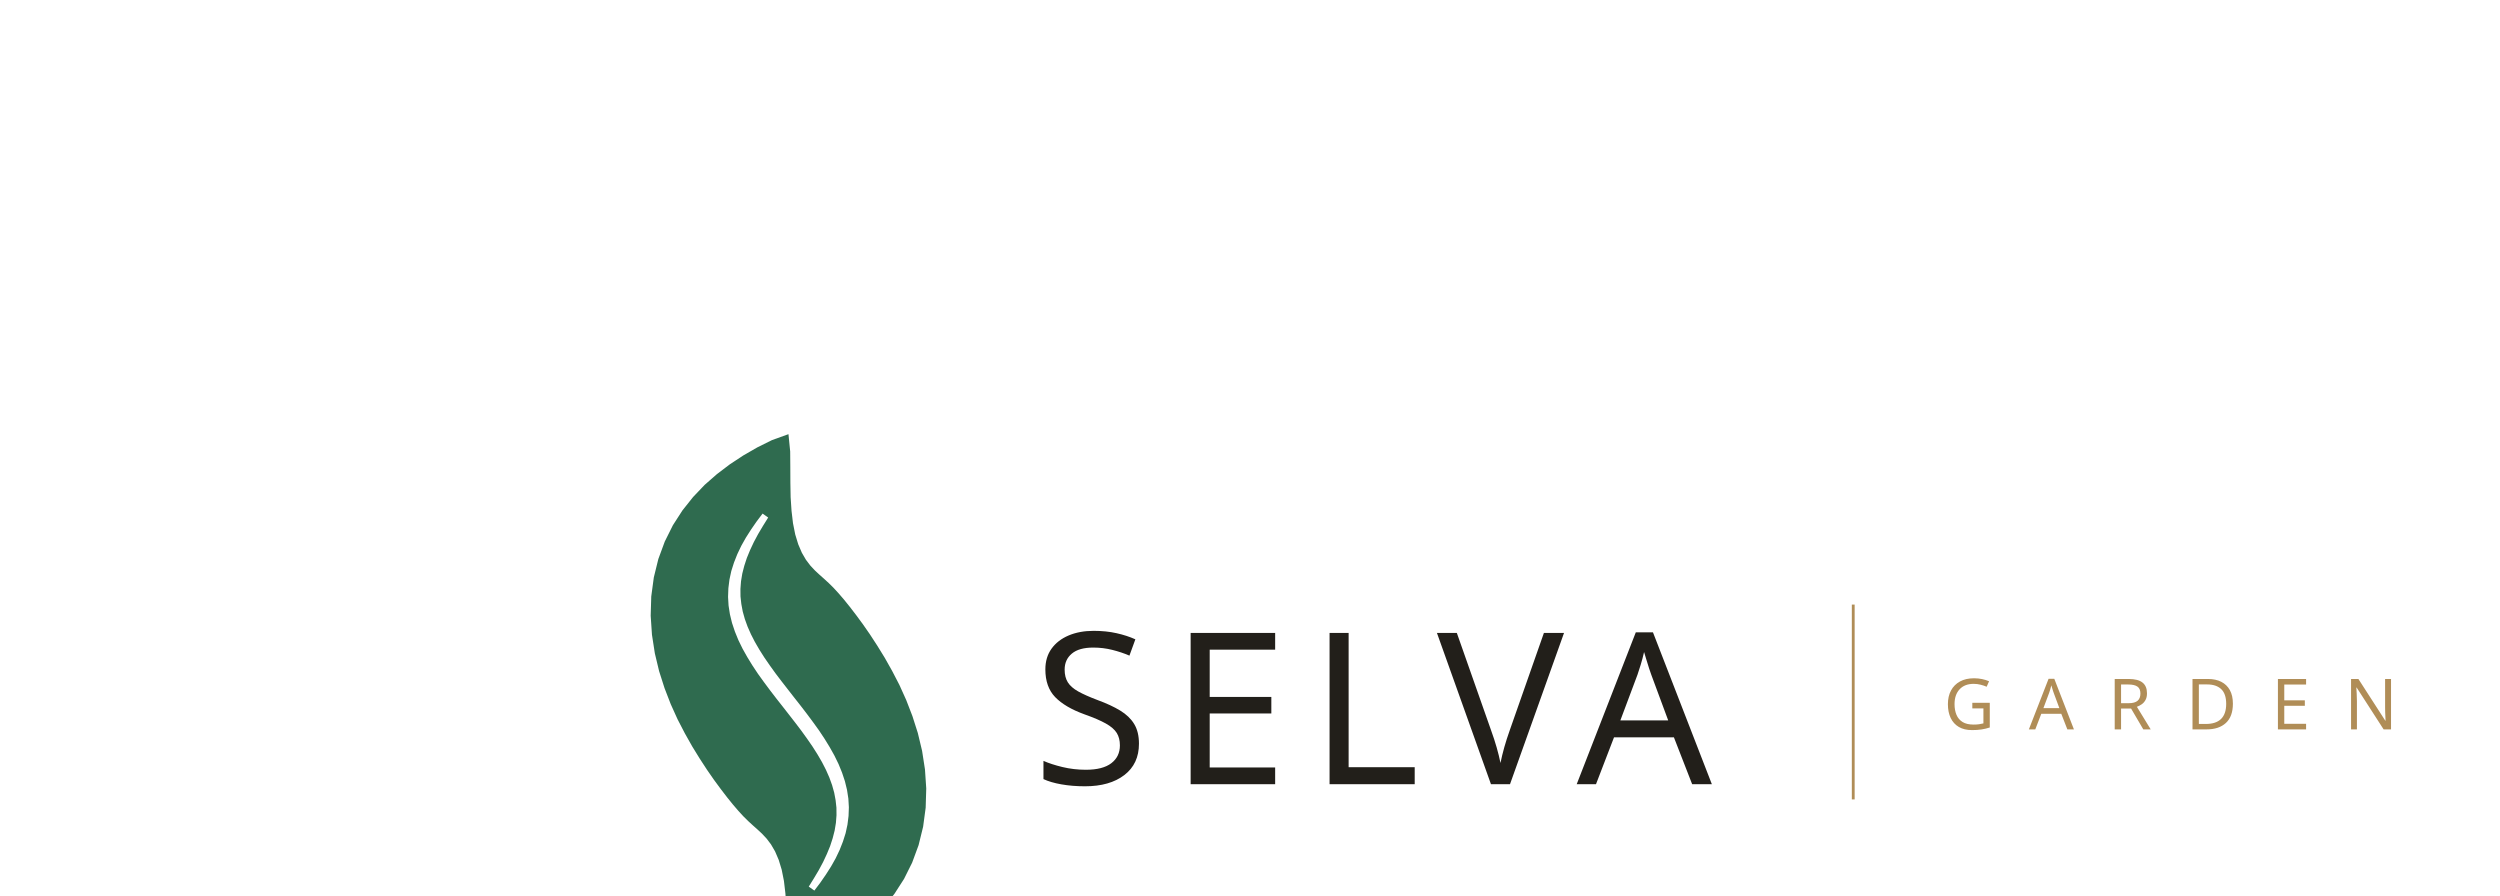
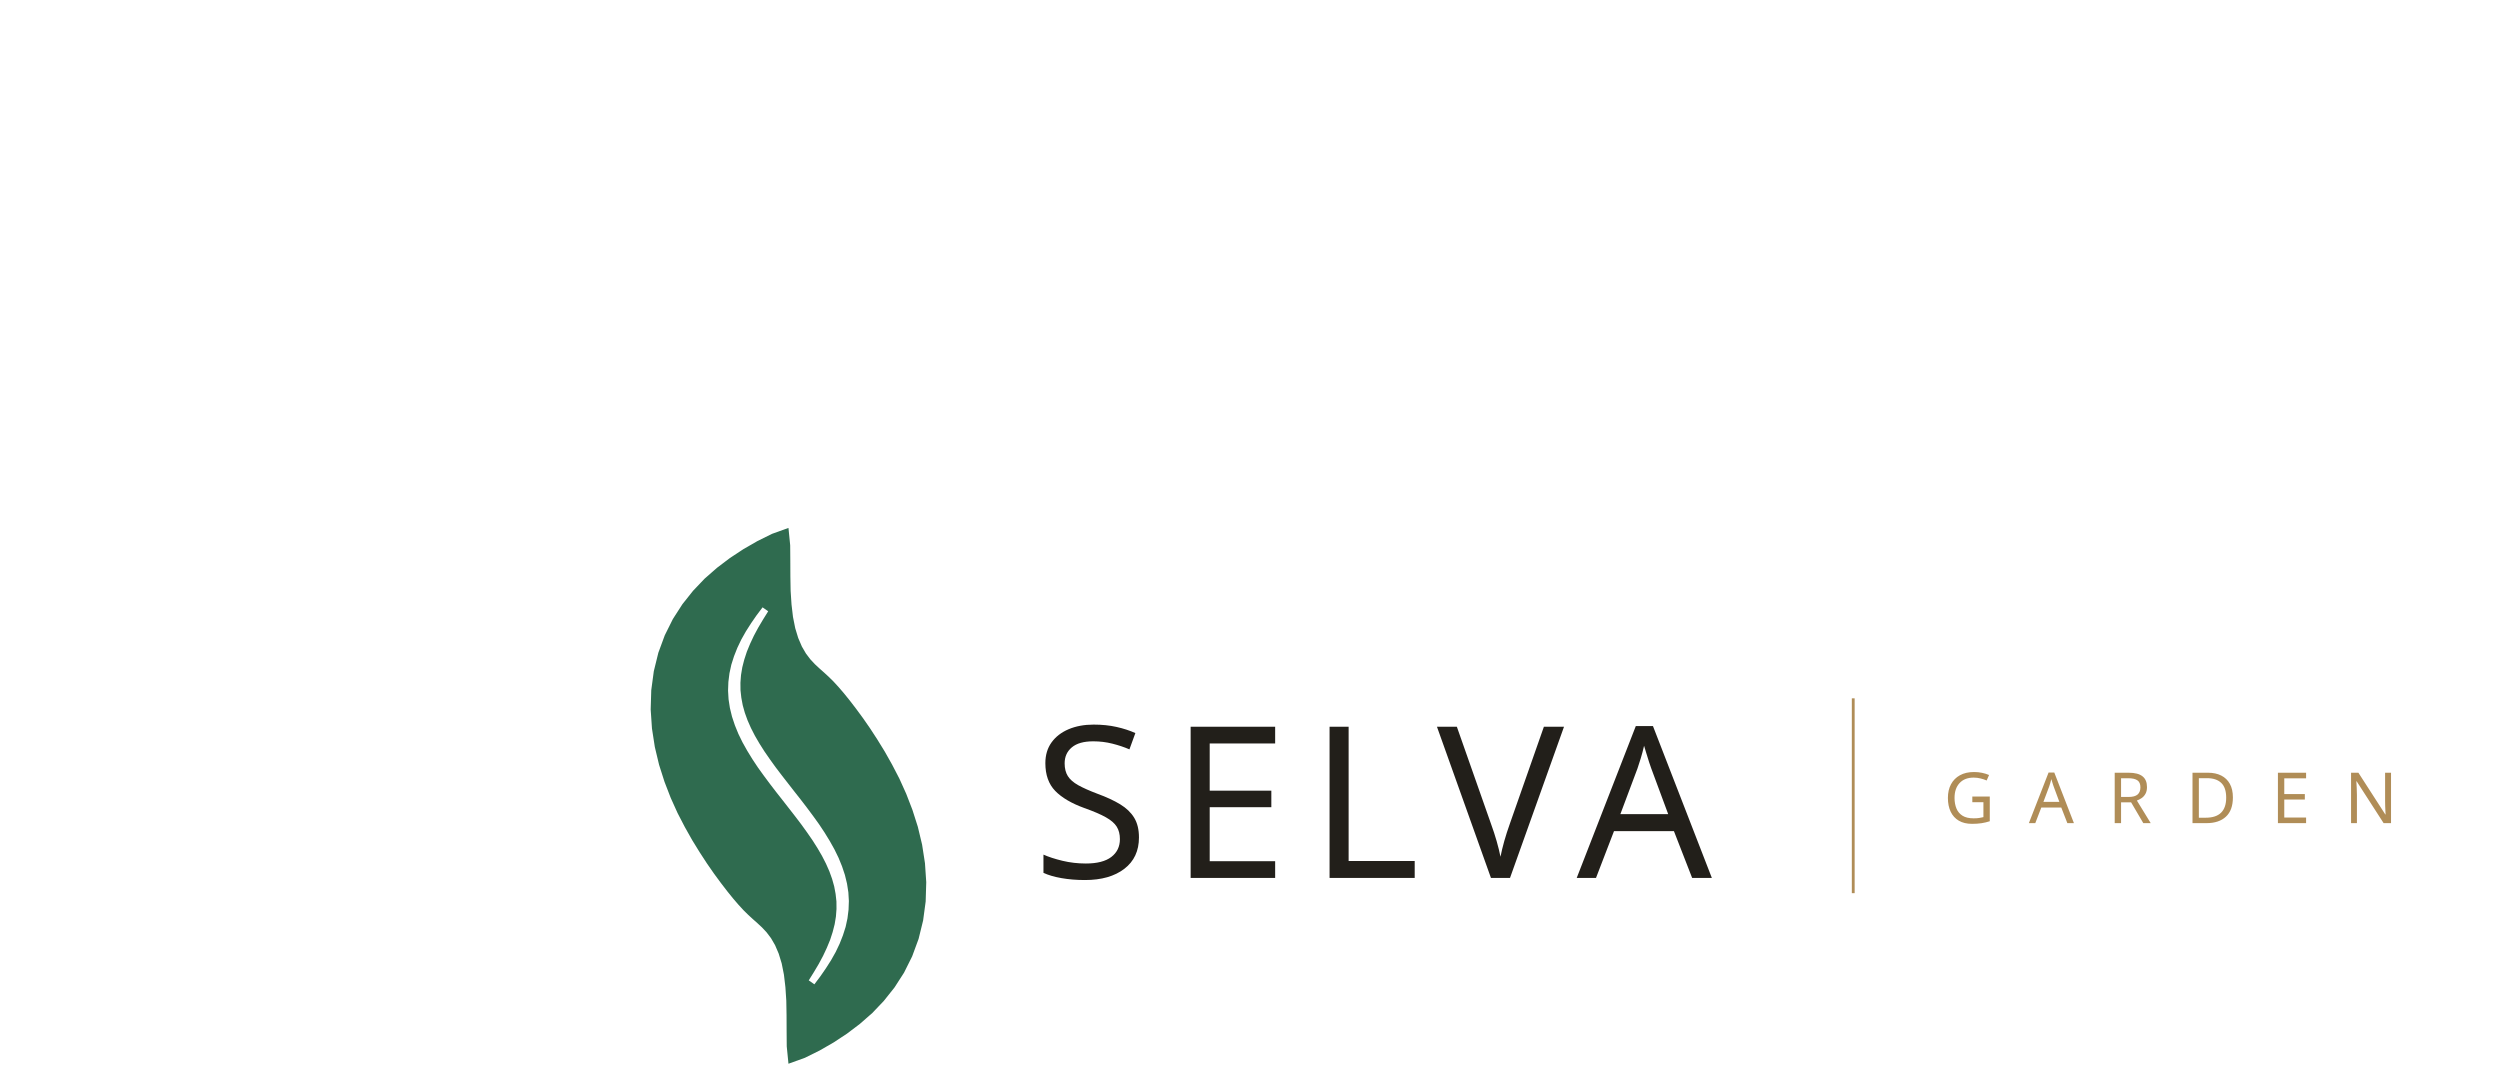
- <svg xmlns="http://www.w3.org/2000/svg" width="1200" height="430" viewBox="-220 230 1200 320">
+ <svg xmlns="http://www.w3.org/2000/svg" width="1200" height="520" viewBox="-220 230 1200 320">
  <defs />
  <g transform="translate(81.92 383.40) scale(0.6777)">
    <g transform="translate(-112.95 -36.14) scale(4.5179)">
      <path d="M50.00 92.00 L52.58 91.07 L54.88 89.93 L57.07 88.67 L59.18 87.28 L61.20 85.75 L63.14 84.05 L64.95 82.15 L66.62 80.05 L68.12 77.72 L69.39 75.17 L70.40 72.43 L71.11 69.54 L71.51 66.56 L71.60 63.54 L71.40 60.56 L70.95 57.65 L70.28 54.85 L69.43 52.19 L68.46 49.68 L67.39 47.31 L66.25 45.11 L65.09 43.05 L63.92 41.15 L62.78 39.40 L61.67 37.80 L60.61 36.36 L59.62 35.07 L58.70 33.93 L57.85 32.94 L57.06 32.08 L56.31 31.34 L55.58 30.67 L54.86 30.03 L54.15 29.37 L53.43 28.60 L52.74 27.69 L52.10 26.59 L51.53 25.26 L51.06 23.72 L50.71 21.96 L50.48 20.01 L50.34 17.89 L50.30 15.63 L50.29 13.23 L50.27 10.72 L50.00 8.00 L50.00 8.00 L47.42 8.93 L45.12 10.07 L42.93 11.33 L40.82 12.72 L38.80 14.25 L36.86 15.95 L35.05 17.85 L33.38 19.95 L31.88 22.28 L30.61 24.83 L29.60 27.57 L28.89 30.46 L28.49 33.44 L28.40 36.46 L28.60 39.44 L29.05 42.35 L29.72 45.15 L30.57 47.81 L31.54 50.32 L32.61 52.69 L33.75 54.89 L34.91 56.95 L36.08 58.85 L37.22 60.60 L38.33 62.20 L39.39 63.64 L40.38 64.93 L41.30 66.07 L42.15 67.06 L42.94 67.92 L43.69 68.66 L44.42 69.33 L45.14 69.97 L45.85 70.63 L46.57 71.40 L47.26 72.31 L47.90 73.41 L48.47 74.74 L48.94 76.28 L49.29 78.04 L49.52 79.99 L49.66 82.11 L49.70 84.37 L49.71 86.77 L49.73 89.28 L50.00 92.00 Z M54.06 79.55 L55.00 78.30 L55.87 77.04 L56.68 75.77 L57.40 74.49 L58.02 73.19 L58.54 71.87 L58.96 70.55 L59.25 69.21 L59.42 67.85 L59.47 66.49 L59.39 65.13 L59.18 63.77 L58.85 62.41 L58.40 61.06 L57.85 59.71 L57.20 58.38 L56.46 57.06 L55.65 55.74 L54.78 54.43 L53.85 53.14 L52.89 51.85 L51.90 50.56 L50.90 49.29 L49.91 48.02 L48.93 46.76 L47.98 45.51 L47.08 44.26 L46.23 43.03 L45.45 41.80 L44.74 40.58 L44.12 39.37 L43.59 38.17 L43.16 36.98 L42.83 35.80 L42.61 34.62 L42.48 33.44 L42.47 32.26 L42.56 31.07 L42.76 29.86 L43.07 28.65 L43.47 27.42 L43.98 26.18 L44.57 24.92 L45.25 23.65 L46.01 22.37 L46.82 21.07 L45.94 20.45 L45.00 21.70 L44.13 22.96 L43.32 24.23 L42.60 25.51 L41.98 26.81 L41.46 28.13 L41.04 29.45 L40.75 30.79 L40.58 32.15 L40.53 33.51 L40.61 34.87 L40.82 36.23 L41.15 37.59 L41.60 38.94 L42.15 40.29 L42.80 41.62 L43.54 42.94 L44.35 44.26 L45.22 45.57 L46.15 46.86 L47.11 48.15 L48.10 49.44 L49.10 50.71 L50.09 51.98 L51.07 53.24 L52.02 54.49 L52.92 55.74 L53.77 56.97 L54.55 58.20 L55.26 59.42 L55.88 60.63 L56.41 61.83 L56.84 63.02 L57.17 64.20 L57.39 65.38 L57.52 66.56 L57.53 67.74 L57.44 68.93 L57.24 70.14 L56.93 71.35 L56.53 72.58 L56.02 73.82 L55.43 75.08 L54.75 76.35 L53.99 77.63 L53.18 78.93 Z" fill="#2f6b4f" fill-rule="evenodd" />
    </g>
    <text x="285.9" y="189.7" dominant-baseline="central" text-anchor="start" font-family="Cormorant Garamond" font-weight="500" font-size="150" letter-spacing="15.00" fill="#221f1a">SELVA</text>
    <rect x="866.1" y="120.7" width="2" height="138.0" fill="#b08d57" />
    <text x="931.1" y="189.7" dominant-baseline="central" text-anchor="start" font-family="Jost" font-weight="300" font-size="50" letter-spacing="24.00" fill="#b08d57">GARDEN</text>
  </g>
</svg>
